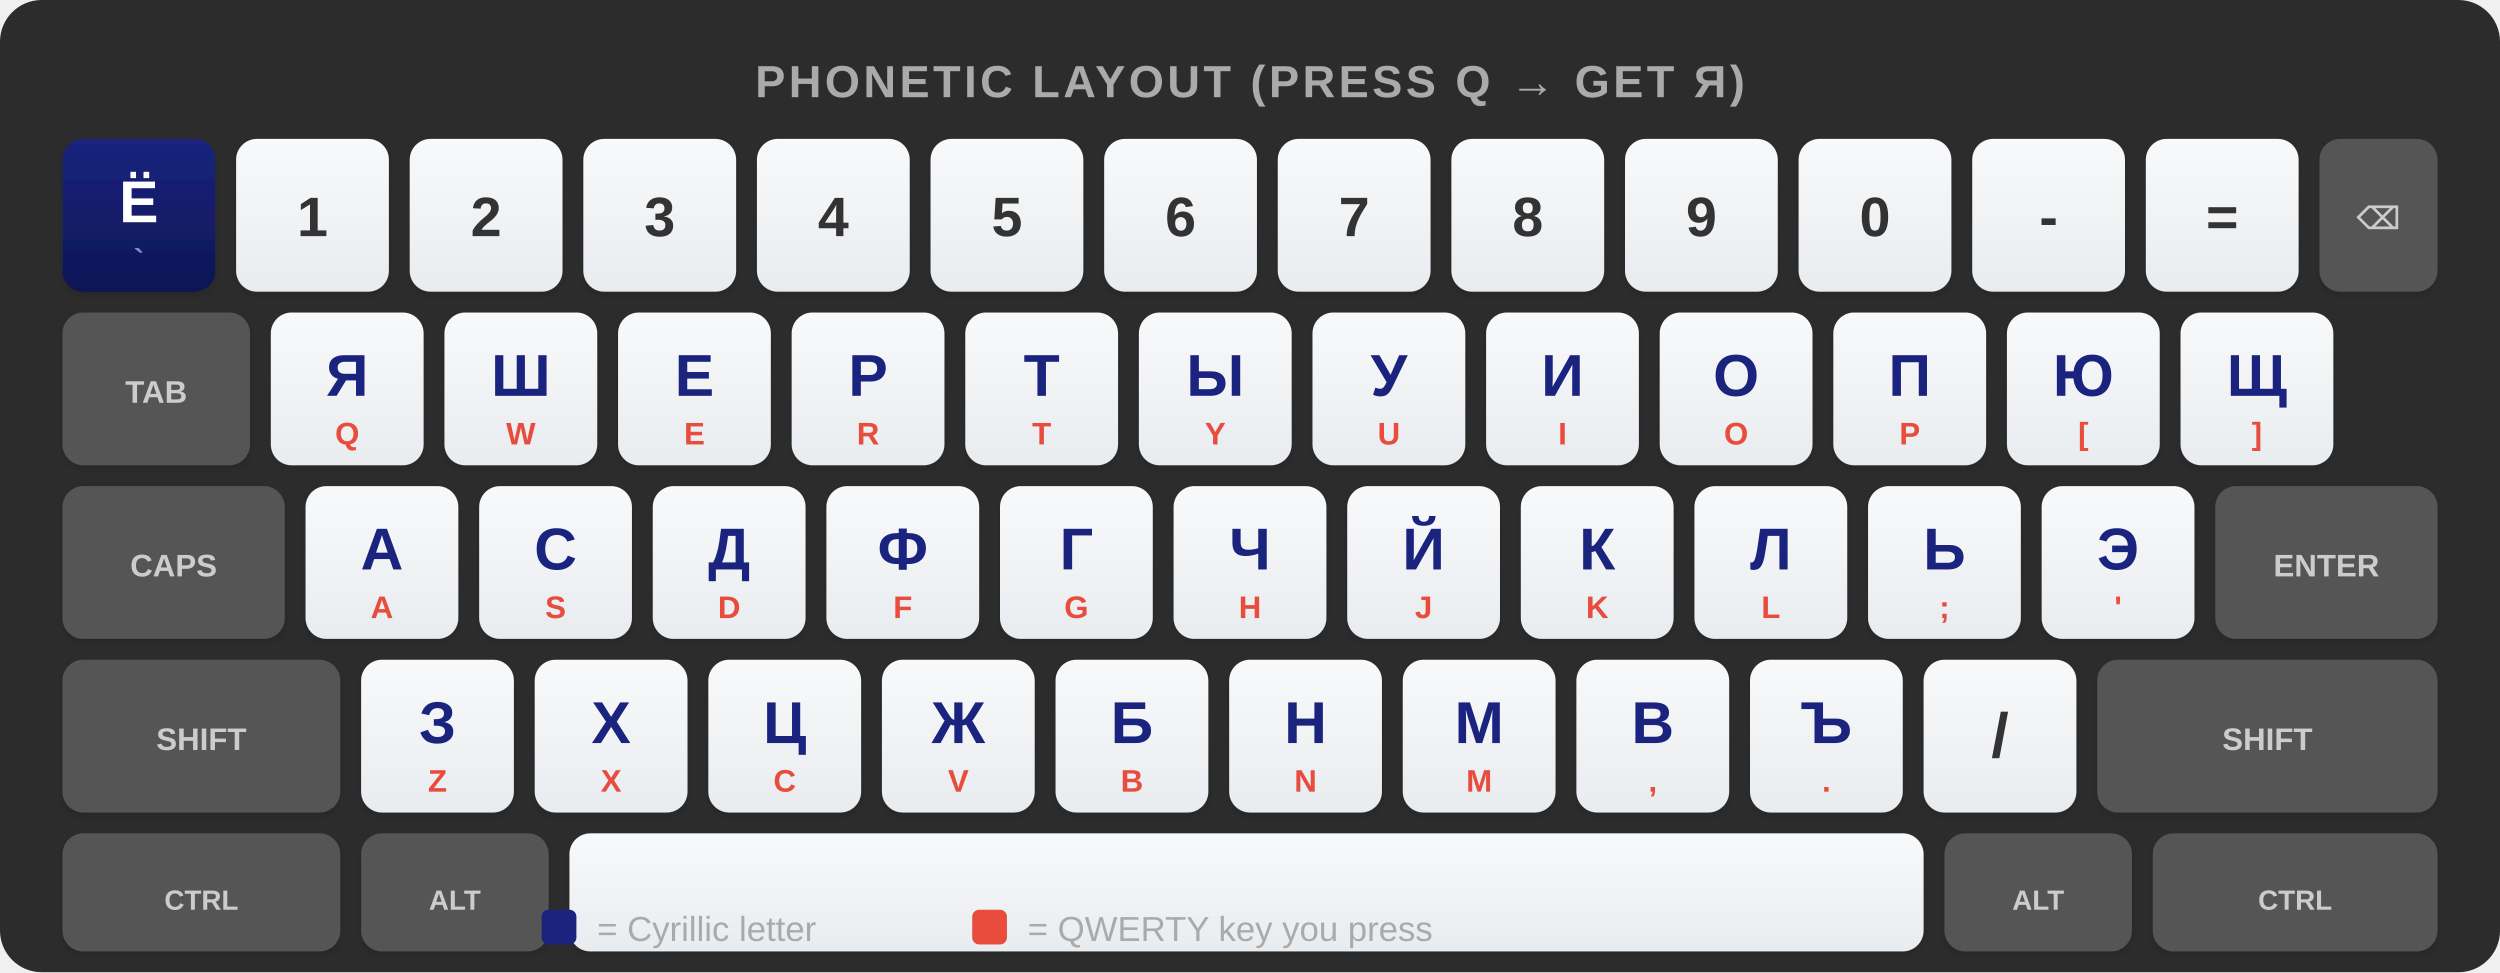
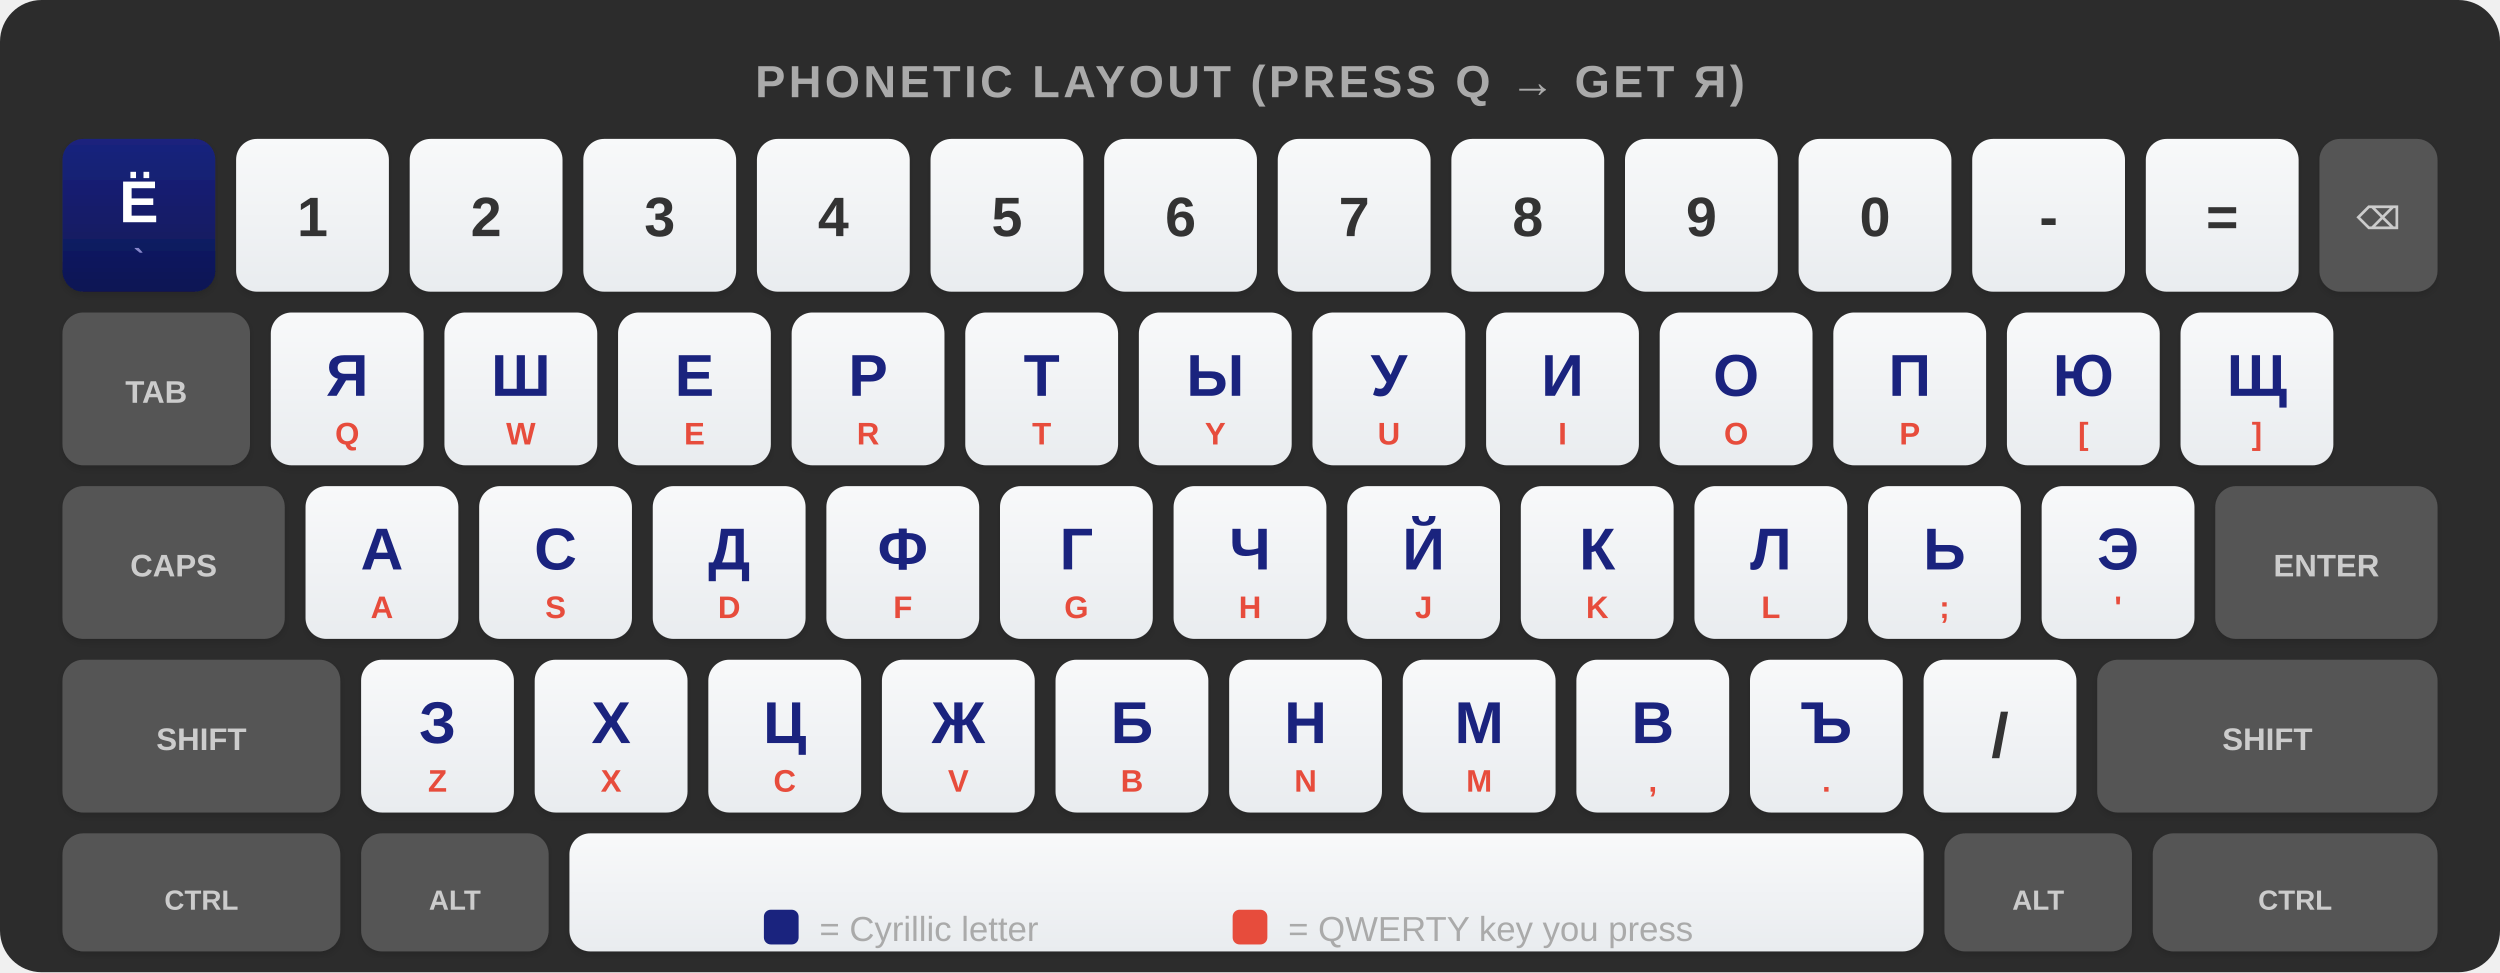
<svg xmlns="http://www.w3.org/2000/svg" viewBox="0 0 720 280" font-family="'Segoe UI', Arial, sans-serif">
  <defs>
    <linearGradient id="keyGrad2" x1="0" y1="0" x2="0" y2="1">
      <stop offset="0%" stop-color="#f8f9fa" />
      <stop offset="100%" stop-color="#e9ecef" />
    </linearGradient>
    <linearGradient id="specialGrad2" x1="0" y1="0" x2="0" y2="1">
      <stop offset="0%" stop-color="#1a237e" />
      <stop offset="100%" stop-color="#0d1654" />
    </linearGradient>
    <filter id="keyShadow2" x="-2%" y="-2%" width="104%" height="108%">
      <feDropShadow dx="0" dy="1" stdDeviation="1" flood-color="#00000022" />
    </filter>
  </defs>
  <rect width="720" height="280" rx="12" fill="#2c2c2c" />
  <text x="360" y="28" text-anchor="middle" fill="#aaa" font-size="13" font-weight="600" letter-spacing="1">PHONETIC LAYOUT (PRESS Q → GET Я)</text>
  <g transform="translate(18, 40)">
    <rect x="0" y="0" width="44" height="44" rx="6" fill="url(#specialGrad2)" filter="url(#keyShadow2)" />
    <text x="22" y="24" text-anchor="middle" fill="white" font-size="17" font-weight="700">Ё</text>
    <text x="22" y="38" text-anchor="middle" fill="#8888cc" font-size="9" font-weight="600">`</text>
    <rect x="50" y="0" width="44" height="44" rx="6" fill="url(#keyGrad2)" filter="url(#keyShadow2)" />
    <text x="72" y="28" text-anchor="middle" fill="#333" font-size="16" font-weight="600">1</text>
    <rect x="100" y="0" width="44" height="44" rx="6" fill="url(#keyGrad2)" filter="url(#keyShadow2)" />
    <text x="122" y="28" text-anchor="middle" fill="#333" font-size="16" font-weight="600">2</text>
    <rect x="150" y="0" width="44" height="44" rx="6" fill="url(#keyGrad2)" filter="url(#keyShadow2)" />
    <text x="172" y="28" text-anchor="middle" fill="#333" font-size="16" font-weight="600">3</text>
    <rect x="200" y="0" width="44" height="44" rx="6" fill="url(#keyGrad2)" filter="url(#keyShadow2)" />
    <text x="222" y="28" text-anchor="middle" fill="#333" font-size="16" font-weight="600">4</text>
    <rect x="250" y="0" width="44" height="44" rx="6" fill="url(#keyGrad2)" filter="url(#keyShadow2)" />
    <text x="272" y="28" text-anchor="middle" fill="#333" font-size="16" font-weight="600">5</text>
    <rect x="300" y="0" width="44" height="44" rx="6" fill="url(#keyGrad2)" filter="url(#keyShadow2)" />
    <text x="322" y="28" text-anchor="middle" fill="#333" font-size="16" font-weight="600">6</text>
    <rect x="350" y="0" width="44" height="44" rx="6" fill="url(#keyGrad2)" filter="url(#keyShadow2)" />
    <text x="372" y="28" text-anchor="middle" fill="#333" font-size="16" font-weight="600">7</text>
    <rect x="400" y="0" width="44" height="44" rx="6" fill="url(#keyGrad2)" filter="url(#keyShadow2)" />
    <text x="422" y="28" text-anchor="middle" fill="#333" font-size="16" font-weight="600">8</text>
    <rect x="450" y="0" width="44" height="44" rx="6" fill="url(#keyGrad2)" filter="url(#keyShadow2)" />
    <text x="472" y="28" text-anchor="middle" fill="#333" font-size="16" font-weight="600">9</text>
    <rect x="500" y="0" width="44" height="44" rx="6" fill="url(#keyGrad2)" filter="url(#keyShadow2)" />
    <text x="522" y="28" text-anchor="middle" fill="#333" font-size="16" font-weight="600">0</text>
    <rect x="550" y="0" width="44" height="44" rx="6" fill="url(#keyGrad2)" filter="url(#keyShadow2)" />
    <text x="572" y="28" text-anchor="middle" fill="#333" font-size="16" font-weight="600">-</text>
    <rect x="600" y="0" width="44" height="44" rx="6" fill="url(#keyGrad2)" filter="url(#keyShadow2)" />
    <text x="622" y="28" text-anchor="middle" fill="#333" font-size="16" font-weight="600">=</text>
    <rect x="650" y="0" width="34" height="44" rx="6" fill="#555" filter="url(#keyShadow2)" />
    <text x="667" y="26" text-anchor="middle" fill="#ccc" font-size="9" font-weight="600">⌫</text>
  </g>
  <g transform="translate(18, 90)">
    <rect x="0" y="0" width="54" height="44" rx="6" fill="#555" filter="url(#keyShadow2)" />
    <text x="27" y="26" text-anchor="middle" fill="#ccc" font-size="9" font-weight="600">TAB</text>
    <rect x="60" y="0" width="44" height="44" rx="6" fill="url(#keyGrad2)" filter="url(#keyShadow2)" />
    <text x="82" y="24" text-anchor="middle" fill="#1a237e" font-size="17" font-weight="700">Я</text>
    <text x="82" y="38" text-anchor="middle" fill="#e74c3c" font-size="9" font-weight="700">Q</text>
    <rect x="110" y="0" width="44" height="44" rx="6" fill="url(#keyGrad2)" filter="url(#keyShadow2)" />
    <text x="132" y="24" text-anchor="middle" fill="#1a237e" font-size="17" font-weight="700">Ш</text>
    <text x="132" y="38" text-anchor="middle" fill="#e74c3c" font-size="9" font-weight="700">W</text>
    <rect x="160" y="0" width="44" height="44" rx="6" fill="url(#keyGrad2)" filter="url(#keyShadow2)" />
    <text x="182" y="24" text-anchor="middle" fill="#1a237e" font-size="17" font-weight="700">Е</text>
    <text x="182" y="38" text-anchor="middle" fill="#e74c3c" font-size="9" font-weight="700">E</text>
    <rect x="210" y="0" width="44" height="44" rx="6" fill="url(#keyGrad2)" filter="url(#keyShadow2)" />
    <text x="232" y="24" text-anchor="middle" fill="#1a237e" font-size="17" font-weight="700">Р</text>
    <text x="232" y="38" text-anchor="middle" fill="#e74c3c" font-size="9" font-weight="700">R</text>
    <rect x="260" y="0" width="44" height="44" rx="6" fill="url(#keyGrad2)" filter="url(#keyShadow2)" />
    <text x="282" y="24" text-anchor="middle" fill="#1a237e" font-size="17" font-weight="700">Т</text>
    <text x="282" y="38" text-anchor="middle" fill="#e74c3c" font-size="9" font-weight="700">T</text>
    <rect x="310" y="0" width="44" height="44" rx="6" fill="url(#keyGrad2)" filter="url(#keyShadow2)" />
    <text x="332" y="24" text-anchor="middle" fill="#1a237e" font-size="17" font-weight="700">Ы</text>
    <text x="332" y="38" text-anchor="middle" fill="#e74c3c" font-size="9" font-weight="700">Y</text>
    <rect x="360" y="0" width="44" height="44" rx="6" fill="url(#keyGrad2)" filter="url(#keyShadow2)" />
    <text x="382" y="24" text-anchor="middle" fill="#1a237e" font-size="17" font-weight="700">У</text>
    <text x="382" y="38" text-anchor="middle" fill="#e74c3c" font-size="9" font-weight="700">U</text>
    <rect x="410" y="0" width="44" height="44" rx="6" fill="url(#keyGrad2)" filter="url(#keyShadow2)" />
    <text x="432" y="24" text-anchor="middle" fill="#1a237e" font-size="17" font-weight="700">И</text>
    <text x="432" y="38" text-anchor="middle" fill="#e74c3c" font-size="9" font-weight="700">I</text>
    <rect x="460" y="0" width="44" height="44" rx="6" fill="url(#keyGrad2)" filter="url(#keyShadow2)" />
    <text x="482" y="24" text-anchor="middle" fill="#1a237e" font-size="17" font-weight="700">О</text>
    <text x="482" y="38" text-anchor="middle" fill="#e74c3c" font-size="9" font-weight="700">O</text>
    <rect x="510" y="0" width="44" height="44" rx="6" fill="url(#keyGrad2)" filter="url(#keyShadow2)" />
    <text x="532" y="24" text-anchor="middle" fill="#1a237e" font-size="17" font-weight="700">П</text>
    <text x="532" y="38" text-anchor="middle" fill="#e74c3c" font-size="9" font-weight="700">P</text>
    <rect x="560" y="0" width="44" height="44" rx="6" fill="url(#keyGrad2)" filter="url(#keyShadow2)" />
    <text x="582" y="24" text-anchor="middle" fill="#1a237e" font-size="17" font-weight="700">Ю</text>
    <text x="582" y="38" text-anchor="middle" fill="#e74c3c" font-size="9" font-weight="700">[</text>
    <rect x="610" y="0" width="44" height="44" rx="6" fill="url(#keyGrad2)" filter="url(#keyShadow2)" />
    <text x="632" y="24" text-anchor="middle" fill="#1a237e" font-size="17" font-weight="700">Щ</text>
    <text x="632" y="38" text-anchor="middle" fill="#e74c3c" font-size="9" font-weight="700">]</text>
  </g>
  <g transform="translate(18, 140)">
    <rect x="0" y="0" width="64" height="44" rx="6" fill="#555" filter="url(#keyShadow2)" />
    <text x="32" y="26" text-anchor="middle" fill="#ccc" font-size="9" font-weight="600">CAPS</text>
    <rect x="70" y="0" width="44" height="44" rx="6" fill="url(#keyGrad2)" filter="url(#keyShadow2)" />
    <text x="92" y="24" text-anchor="middle" fill="#1a237e" font-size="17" font-weight="700">А</text>
    <text x="92" y="38" text-anchor="middle" fill="#e74c3c" font-size="9" font-weight="700">A</text>
    <rect x="120" y="0" width="44" height="44" rx="6" fill="url(#keyGrad2)" filter="url(#keyShadow2)" />
    <text x="142" y="24" text-anchor="middle" fill="#1a237e" font-size="17" font-weight="700">С</text>
    <text x="142" y="38" text-anchor="middle" fill="#e74c3c" font-size="9" font-weight="700">S</text>
    <rect x="170" y="0" width="44" height="44" rx="6" fill="url(#keyGrad2)" filter="url(#keyShadow2)" />
    <text x="192" y="24" text-anchor="middle" fill="#1a237e" font-size="17" font-weight="700">Д</text>
    <text x="192" y="38" text-anchor="middle" fill="#e74c3c" font-size="9" font-weight="700">D</text>
    <rect x="220" y="0" width="44" height="44" rx="6" fill="url(#keyGrad2)" filter="url(#keyShadow2)" />
    <text x="242" y="24" text-anchor="middle" fill="#1a237e" font-size="17" font-weight="700">Ф</text>
    <text x="242" y="38" text-anchor="middle" fill="#e74c3c" font-size="9" font-weight="700">F</text>
    <rect x="270" y="0" width="44" height="44" rx="6" fill="url(#keyGrad2)" filter="url(#keyShadow2)" />
    <text x="292" y="24" text-anchor="middle" fill="#1a237e" font-size="17" font-weight="700">Г</text>
    <text x="292" y="38" text-anchor="middle" fill="#e74c3c" font-size="9" font-weight="700">G</text>
    <rect x="320" y="0" width="44" height="44" rx="6" fill="url(#keyGrad2)" filter="url(#keyShadow2)" />
    <text x="342" y="24" text-anchor="middle" fill="#1a237e" font-size="17" font-weight="700">Ч</text>
    <text x="342" y="38" text-anchor="middle" fill="#e74c3c" font-size="9" font-weight="700">H</text>
    <rect x="370" y="0" width="44" height="44" rx="6" fill="url(#keyGrad2)" filter="url(#keyShadow2)" />
    <text x="392" y="24" text-anchor="middle" fill="#1a237e" font-size="17" font-weight="700">Й</text>
    <text x="392" y="38" text-anchor="middle" fill="#e74c3c" font-size="9" font-weight="700">J</text>
    <rect x="420" y="0" width="44" height="44" rx="6" fill="url(#keyGrad2)" filter="url(#keyShadow2)" />
    <text x="442" y="24" text-anchor="middle" fill="#1a237e" font-size="17" font-weight="700">К</text>
    <text x="442" y="38" text-anchor="middle" fill="#e74c3c" font-size="9" font-weight="700">K</text>
    <rect x="470" y="0" width="44" height="44" rx="6" fill="url(#keyGrad2)" filter="url(#keyShadow2)" />
    <text x="492" y="24" text-anchor="middle" fill="#1a237e" font-size="17" font-weight="700">Л</text>
    <text x="492" y="38" text-anchor="middle" fill="#e74c3c" font-size="9" font-weight="700">L</text>
    <rect x="520" y="0" width="44" height="44" rx="6" fill="url(#keyGrad2)" filter="url(#keyShadow2)" />
    <text x="542" y="24" text-anchor="middle" fill="#1a237e" font-size="17" font-weight="700">Ь</text>
    <text x="542" y="38" text-anchor="middle" fill="#e74c3c" font-size="9" font-weight="700">;</text>
    <rect x="570" y="0" width="44" height="44" rx="6" fill="url(#keyGrad2)" filter="url(#keyShadow2)" />
    <text x="592" y="24" text-anchor="middle" fill="#1a237e" font-size="17" font-weight="700">Э</text>
    <text x="592" y="38" text-anchor="middle" fill="#e74c3c" font-size="9" font-weight="700">'</text>
    <rect x="620" y="0" width="64" height="44" rx="6" fill="#555" filter="url(#keyShadow2)" />
    <text x="652" y="26" text-anchor="middle" fill="#ccc" font-size="9" font-weight="600">ENTER</text>
  </g>
  <g transform="translate(18, 190)">
    <rect x="0" y="0" width="80" height="44" rx="6" fill="#555" filter="url(#keyShadow2)" />
    <text x="40" y="26" text-anchor="middle" fill="#ccc" font-size="9" font-weight="600">SHIFT</text>
    <rect x="86" y="0" width="44" height="44" rx="6" fill="url(#keyGrad2)" filter="url(#keyShadow2)" />
    <text x="108" y="24" text-anchor="middle" fill="#1a237e" font-size="17" font-weight="700">З</text>
    <text x="108" y="38" text-anchor="middle" fill="#e74c3c" font-size="9" font-weight="700">Z</text>
    <rect x="136" y="0" width="44" height="44" rx="6" fill="url(#keyGrad2)" filter="url(#keyShadow2)" />
    <text x="158" y="24" text-anchor="middle" fill="#1a237e" font-size="17" font-weight="700">Х</text>
    <text x="158" y="38" text-anchor="middle" fill="#e74c3c" font-size="9" font-weight="700">X</text>
    <rect x="186" y="0" width="44" height="44" rx="6" fill="url(#keyGrad2)" filter="url(#keyShadow2)" />
    <text x="208" y="24" text-anchor="middle" fill="#1a237e" font-size="17" font-weight="700">Ц</text>
    <text x="208" y="38" text-anchor="middle" fill="#e74c3c" font-size="9" font-weight="700">C</text>
    <rect x="236" y="0" width="44" height="44" rx="6" fill="url(#keyGrad2)" filter="url(#keyShadow2)" />
    <text x="258" y="24" text-anchor="middle" fill="#1a237e" font-size="17" font-weight="700">Ж</text>
    <text x="258" y="38" text-anchor="middle" fill="#e74c3c" font-size="9" font-weight="700">V</text>
    <rect x="286" y="0" width="44" height="44" rx="6" fill="url(#keyGrad2)" filter="url(#keyShadow2)" />
    <text x="308" y="24" text-anchor="middle" fill="#1a237e" font-size="17" font-weight="700">Б</text>
    <text x="308" y="38" text-anchor="middle" fill="#e74c3c" font-size="9" font-weight="700">B</text>
    <rect x="336" y="0" width="44" height="44" rx="6" fill="url(#keyGrad2)" filter="url(#keyShadow2)" />
    <text x="358" y="24" text-anchor="middle" fill="#1a237e" font-size="17" font-weight="700">Н</text>
    <text x="358" y="38" text-anchor="middle" fill="#e74c3c" font-size="9" font-weight="700">N</text>
    <rect x="386" y="0" width="44" height="44" rx="6" fill="url(#keyGrad2)" filter="url(#keyShadow2)" />
    <text x="408" y="24" text-anchor="middle" fill="#1a237e" font-size="17" font-weight="700">М</text>
    <text x="408" y="38" text-anchor="middle" fill="#e74c3c" font-size="9" font-weight="700">M</text>
    <rect x="436" y="0" width="44" height="44" rx="6" fill="url(#keyGrad2)" filter="url(#keyShadow2)" />
    <text x="458" y="24" text-anchor="middle" fill="#1a237e" font-size="17" font-weight="700">В</text>
    <text x="458" y="38" text-anchor="middle" fill="#e74c3c" font-size="9" font-weight="700">,</text>
    <rect x="486" y="0" width="44" height="44" rx="6" fill="url(#keyGrad2)" filter="url(#keyShadow2)" />
    <text x="508" y="24" text-anchor="middle" fill="#1a237e" font-size="17" font-weight="700">Ъ</text>
    <text x="508" y="38" text-anchor="middle" fill="#e74c3c" font-size="9" font-weight="700">.</text>
    <rect x="536" y="0" width="44" height="44" rx="6" fill="url(#keyGrad2)" filter="url(#keyShadow2)" />
    <text x="558" y="28" text-anchor="middle" fill="#333" font-size="18" font-weight="600">/</text>
    <rect x="586" y="0" width="98" height="44" rx="6" fill="#555" filter="url(#keyShadow2)" />
    <text x="635" y="26" text-anchor="middle" fill="#ccc" font-size="9" font-weight="600">SHIFT</text>
  </g>
  <g transform="translate(18, 240)">
    <rect x="0" y="0" width="80" height="34" rx="6" fill="#555" filter="url(#keyShadow2)" />
    <text x="40" y="22" text-anchor="middle" fill="#ccc" font-size="8" font-weight="600">CTRL</text>
    <rect x="86" y="0" width="54" height="34" rx="6" fill="#555" filter="url(#keyShadow2)" />
    <text x="113" y="22" text-anchor="middle" fill="#ccc" font-size="8" font-weight="600">ALT</text>
    <rect x="146" y="0" width="390" height="34" rx="6" fill="url(#keyGrad2)" filter="url(#keyShadow2)" />
    <rect x="542" y="0" width="54" height="34" rx="6" fill="#555" filter="url(#keyShadow2)" />
    <text x="569" y="22" text-anchor="middle" fill="#ccc" font-size="8" font-weight="600">ALT</text>
    <rect x="602" y="0" width="82" height="34" rx="6" fill="#555" filter="url(#keyShadow2)" />
    <text x="643" y="22" text-anchor="middle" fill="#ccc" font-size="8" font-weight="600">CTRL</text>
  </g>
-   <rect x="156" y="262" width="10" height="10" rx="2" fill="#1a237e" />
-   <text x="172" y="271" fill="#aaa" font-size="10">= Cyrillic letter</text>
-   <rect x="280" y="262" width="10" height="10" rx="2" fill="#e74c3c" />
-   <text x="296" y="271" fill="#aaa" font-size="10">= QWERTY key you press</text>
+   <rect x="220" y="262" width="10" height="10" rx="2" fill="#1a237e" />
+   <text x="236" y="271" fill="#aaa" font-size="10">= Cyrillic letter</text>
+   <rect x="355" y="262" width="10" height="10" rx="2" fill="#e74c3c" />
+   <text x="371" y="271" fill="#aaa" font-size="10">= QWERTY key you press</text>
+   <text x="680" y="271" text-anchor="end" fill="#555" font-size="9">cyrilica.com</text>
</svg>
